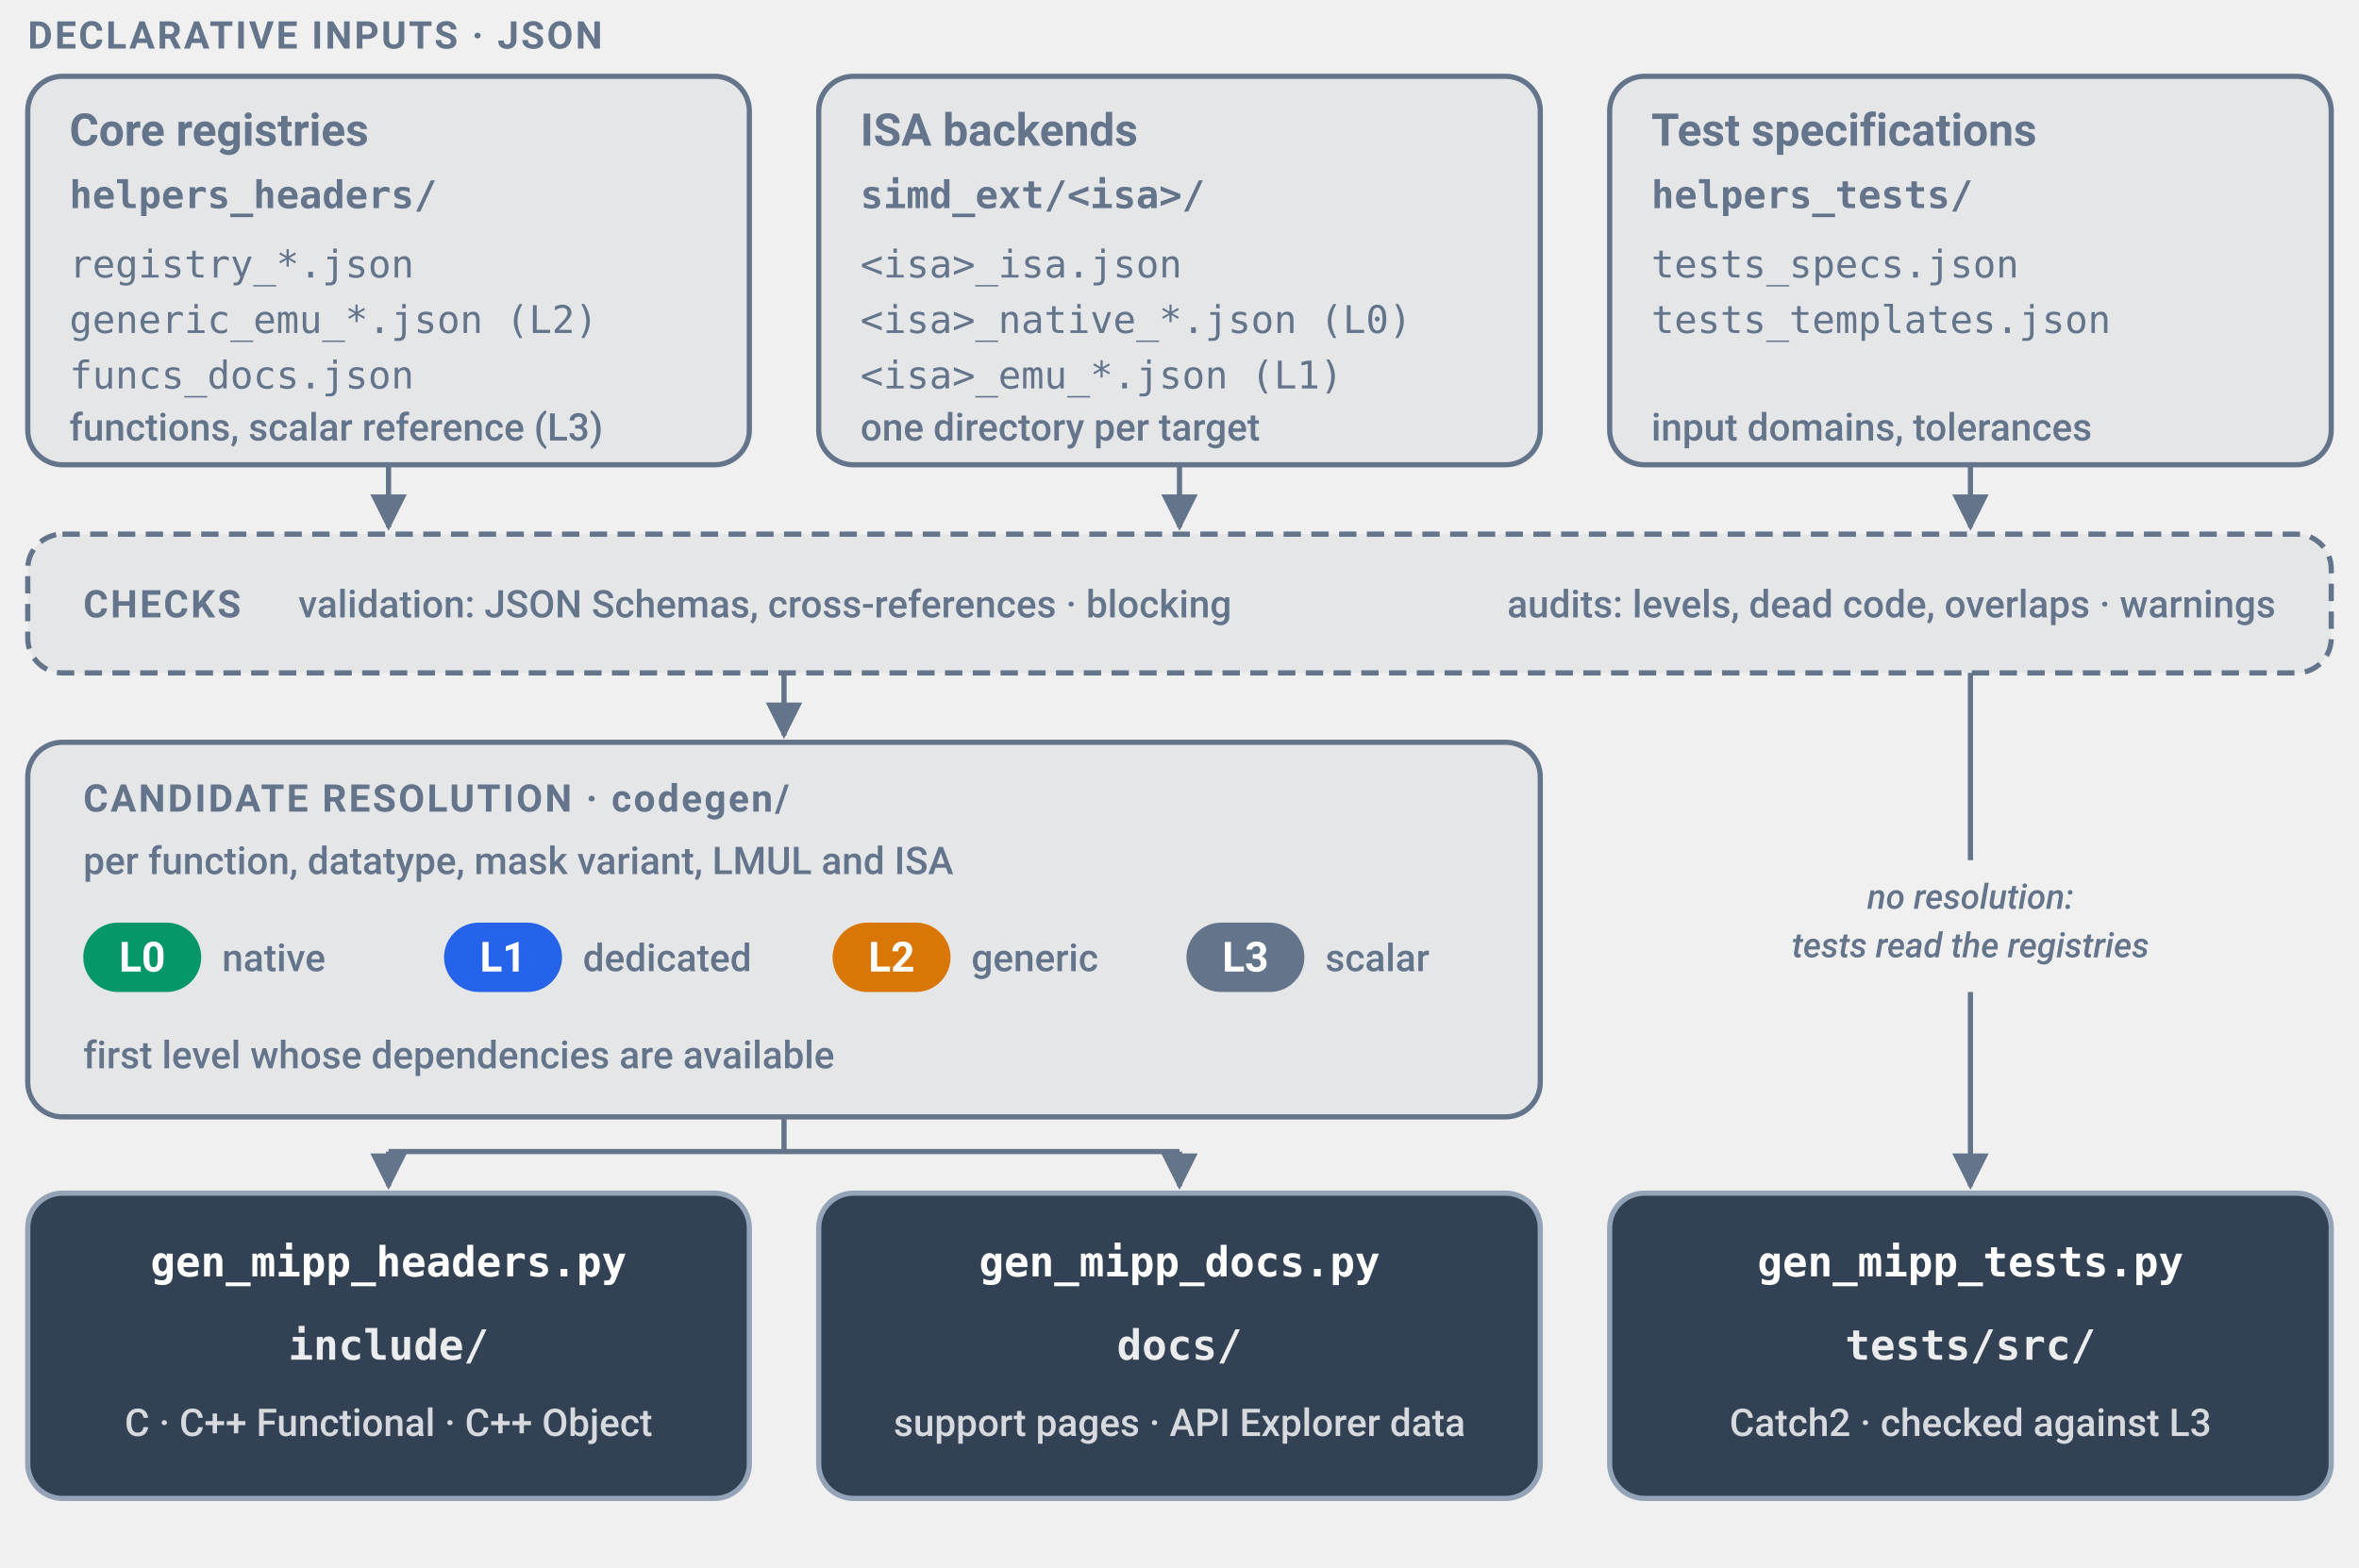
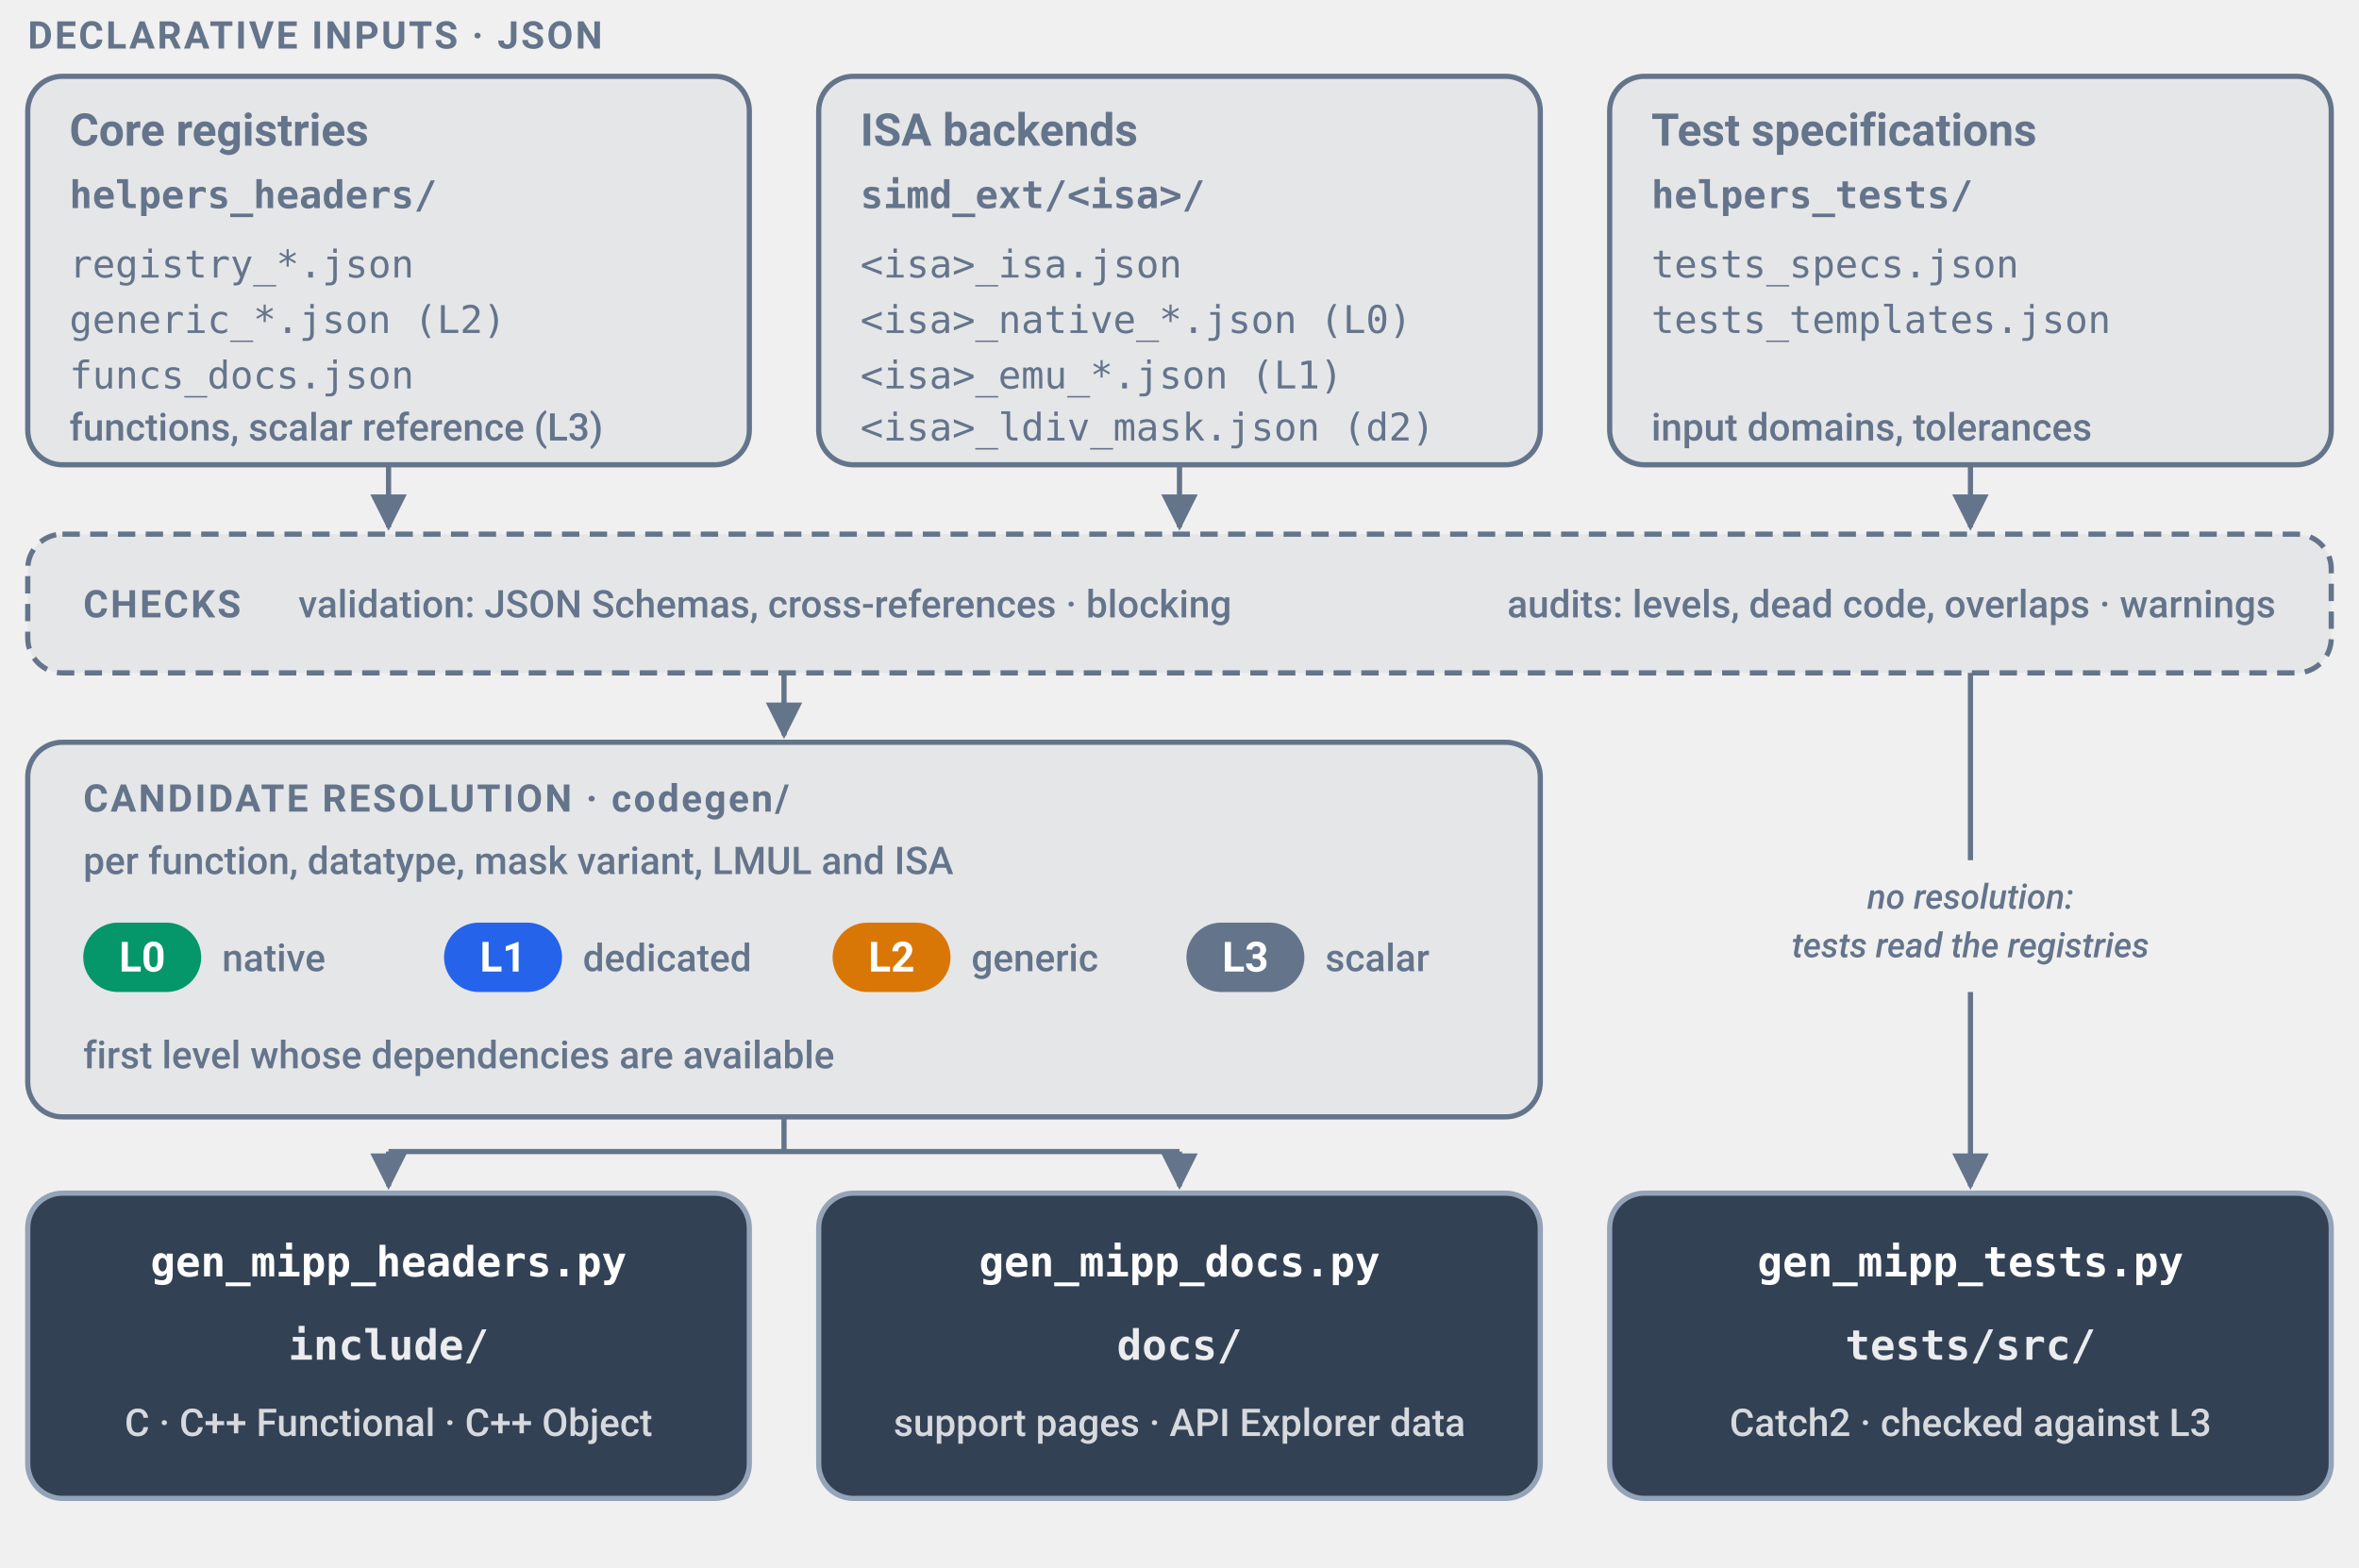
<svg xmlns="http://www.w3.org/2000/svg" viewBox="0 0 680 452" width="680" height="452" role="img" aria-labelledby="gp-title gp-desc">
  <defs>
    <style>
      .head { font: 600 11px system-ui, -apple-system, "Segoe UI", Roboto, sans-serif; fill: #64748b; letter-spacing: .06em; }
      .sub  { font: 500 11px system-ui, -apple-system, "Segoe UI", Roboto, sans-serif; fill: #64748b; }
      .ttl  { font: 700 13px system-ui, -apple-system, "Segoe UI", Roboto, sans-serif; fill: #64748b; }
      .dir  { font: 600 11px ui-monospace, Menlo, Consolas, "DejaVu Sans Mono", monospace; fill: #64748b; }
      .file { font: 500 11px ui-monospace, Menlo, Consolas, "DejaVu Sans Mono", monospace; fill: #64748b; }
      .lvl-s { font: 500 11px system-ui, -apple-system, "Segoe UI", Roboto, sans-serif; fill: #64748b; }
      .bdg  { font: 700 12px system-ui, -apple-system, "Segoe UI", Roboto, sans-serif; fill: #ffffff; text-anchor: middle; dominant-baseline: central; }
      .gen-t { font: 700 12px ui-monospace, Menlo, Consolas, "DejaVu Sans Mono", monospace; fill: #ffffff; text-anchor: middle; }
      .gen-o { font: 600 12px ui-monospace, Menlo, Consolas, "DejaVu Sans Mono", monospace; fill: #ffffff; fill-opacity: .9; text-anchor: middle; }
      .gen-s { font: 500 11px system-ui, -apple-system, "Segoe UI", Roboto, sans-serif; fill: #ffffff; fill-opacity: .8; text-anchor: middle; }
      .note { font: italic 500 10px system-ui, -apple-system, "Segoe UI", Roboto, sans-serif; fill: #64748b; text-anchor: middle; }
      .in   { fill: rgba(100, 116, 139, 0.08); stroke: #64748b; stroke-width: 1.5; }
      .eng  { fill: rgba(100, 116, 139, 0.08); stroke: #64748b; stroke-width: 1.5; }
      .chk  { fill: rgba(100, 116, 139, 0.08); stroke: #64748b; stroke-width: 1.5; stroke-dasharray: 5 3; }
      .gen  { fill: #334155; stroke: #94a3b8; stroke-width: 1.5; }
      .wire { stroke: #64748b; stroke-width: 1.5; fill: none; }
      .l0 { fill: #059669; } .l1 { fill: #2563eb; } .l2 { fill: #d97706; } .l3 { fill: #64748b; }
    </style>
    <marker id="gp-arr" viewBox="0 0 10 10" refX="9" refY="5" markerWidth="7" markerHeight="7" orient="auto-start-reverse">
      <path d="M0,0 L10,5 L0,10 z" fill="#64748b" />
    </marker>
  </defs>
  <text class="head" x="8" y="14">DECLARATIVE INPUTS · JSON</text>
  <rect class="in" x="8" y="22" width="208" height="112" rx="10" />
  <text class="ttl" x="20" y="42">Core registries</text>
  <text class="dir" x="20" y="60">helpers_headers/</text>
  <text class="file" x="20" y="80">registry_*.json</text>
-   <text class="file" x="20" y="96">generic_emu_*.json  (L2)</text>
+   <text class="file" x="20" y="96">generic_*.json  (L2)</text>
  <text class="file" x="20" y="112">funcs_docs.json</text>
  <text class="sub" x="20" y="127">functions, scalar reference (L3)</text>
  <rect class="in" x="236" y="22" width="208" height="112" rx="10" />
  <text class="ttl" x="248" y="42">ISA backends</text>
  <text class="dir" x="248" y="60">simd_ext/&lt;isa&gt;/</text>
  <text class="file" x="248" y="80">&lt;isa&gt;_isa.json</text>
  <text class="file" x="248" y="96">&lt;isa&gt;_native_*.json  (L0)</text>
  <text class="file" x="248" y="112">&lt;isa&gt;_emu_*.json  (L1)</text>
-   <text class="sub" x="248" y="127">one directory per target</text>
+   <text class="file" x="248" y="127">&lt;isa&gt;_ldiv_mask.json  (d2)</text>
  <rect class="in" x="464" y="22" width="208" height="112" rx="10" />
  <text class="ttl" x="476" y="42">Test specifications</text>
  <text class="dir" x="476" y="60">helpers_tests/</text>
  <text class="file" x="476" y="80">tests_specs.json</text>
  <text class="file" x="476" y="96">tests_templates.json</text>
  <text class="sub" x="476" y="127">input domains, tolerances</text>
  <line class="wire" x1="112" y1="134" x2="112" y2="152" marker-end="url(#gp-arr)" />
  <line class="wire" x1="340" y1="134" x2="340" y2="152" marker-end="url(#gp-arr)" />
  <line class="wire" x1="568" y1="134" x2="568" y2="152" marker-end="url(#gp-arr)" />
  <rect class="chk" x="8" y="154" width="664" height="40" rx="10" />
  <text class="head" x="24" y="178">CHECKS</text>
  <text class="sub" x="86" y="178">validation: JSON Schemas, cross-references · blocking</text>
  <text class="sub" x="656" y="178" text-anchor="end">audits: levels, dead code, overlaps · warnings</text>
  <line class="wire" x1="226" y1="194" x2="226" y2="212" marker-end="url(#gp-arr)" />
  <line class="wire" x1="568" y1="194" x2="568" y2="248" />
  <line class="wire" x1="568" y1="286" x2="568" y2="342" marker-end="url(#gp-arr)" />
  <rect class="eng" x="8" y="214" width="436" height="108" rx="10" />
  <text class="head" x="24" y="234">CANDIDATE RESOLUTION · codegen/</text>
  <text class="sub" x="24" y="252">per function, datatype, mask variant, LMUL and ISA</text>
  <rect class="l0" x="24" y="266" width="34" height="20" rx="10" />
  <text class="bdg" x="41" y="276">L0</text>
  <text class="lvl-s" x="64" y="280">native</text>
  <rect class="l1" x="128" y="266" width="34" height="20" rx="10" />
  <text class="bdg" x="145" y="276">L1</text>
  <text class="lvl-s" x="168" y="280">dedicated</text>
  <rect class="l2" x="240" y="266" width="34" height="20" rx="10" />
  <text class="bdg" x="257" y="276">L2</text>
  <text class="lvl-s" x="280" y="280">generic</text>
  <rect class="l3" x="342" y="266" width="34" height="20" rx="10" />
  <text class="bdg" x="359" y="276">L3</text>
  <text class="lvl-s" x="382" y="280">scalar</text>
  <text class="sub" x="24" y="308">first level whose dependencies are available</text>
  <path class="wire" d="M226,322 V332 M112,332 H340" />
  <line class="wire" x1="112" y1="332" x2="112" y2="342" marker-end="url(#gp-arr)" />
  <line class="wire" x1="340" y1="332" x2="340" y2="342" marker-end="url(#gp-arr)" />
  <text class="note" x="568" y="262">no resolution:</text>
  <text class="note" x="568" y="276">tests read the registries</text>
  <rect class="gen" x="8" y="344" width="208" height="88" rx="10" />
  <text class="gen-t" x="112" y="368">gen_mipp_headers.py</text>
  <text class="gen-o" x="112" y="392">include/</text>
  <text class="gen-s" x="112" y="414">C · C++ Functional · C++ Object</text>
  <rect class="gen" x="236" y="344" width="208" height="88" rx="10" />
  <text class="gen-t" x="340" y="368">gen_mipp_docs.py</text>
  <text class="gen-o" x="340" y="392">docs/</text>
  <text class="gen-s" x="340" y="414">support pages · API Explorer data</text>
  <rect class="gen" x="464" y="344" width="208" height="88" rx="10" />
  <text class="gen-t" x="568" y="368">gen_mipp_tests.py</text>
  <text class="gen-o" x="568" y="392">tests/src/</text>
  <text class="gen-s" x="568" y="414">Catch2 · checked against L3</text>
</svg>
